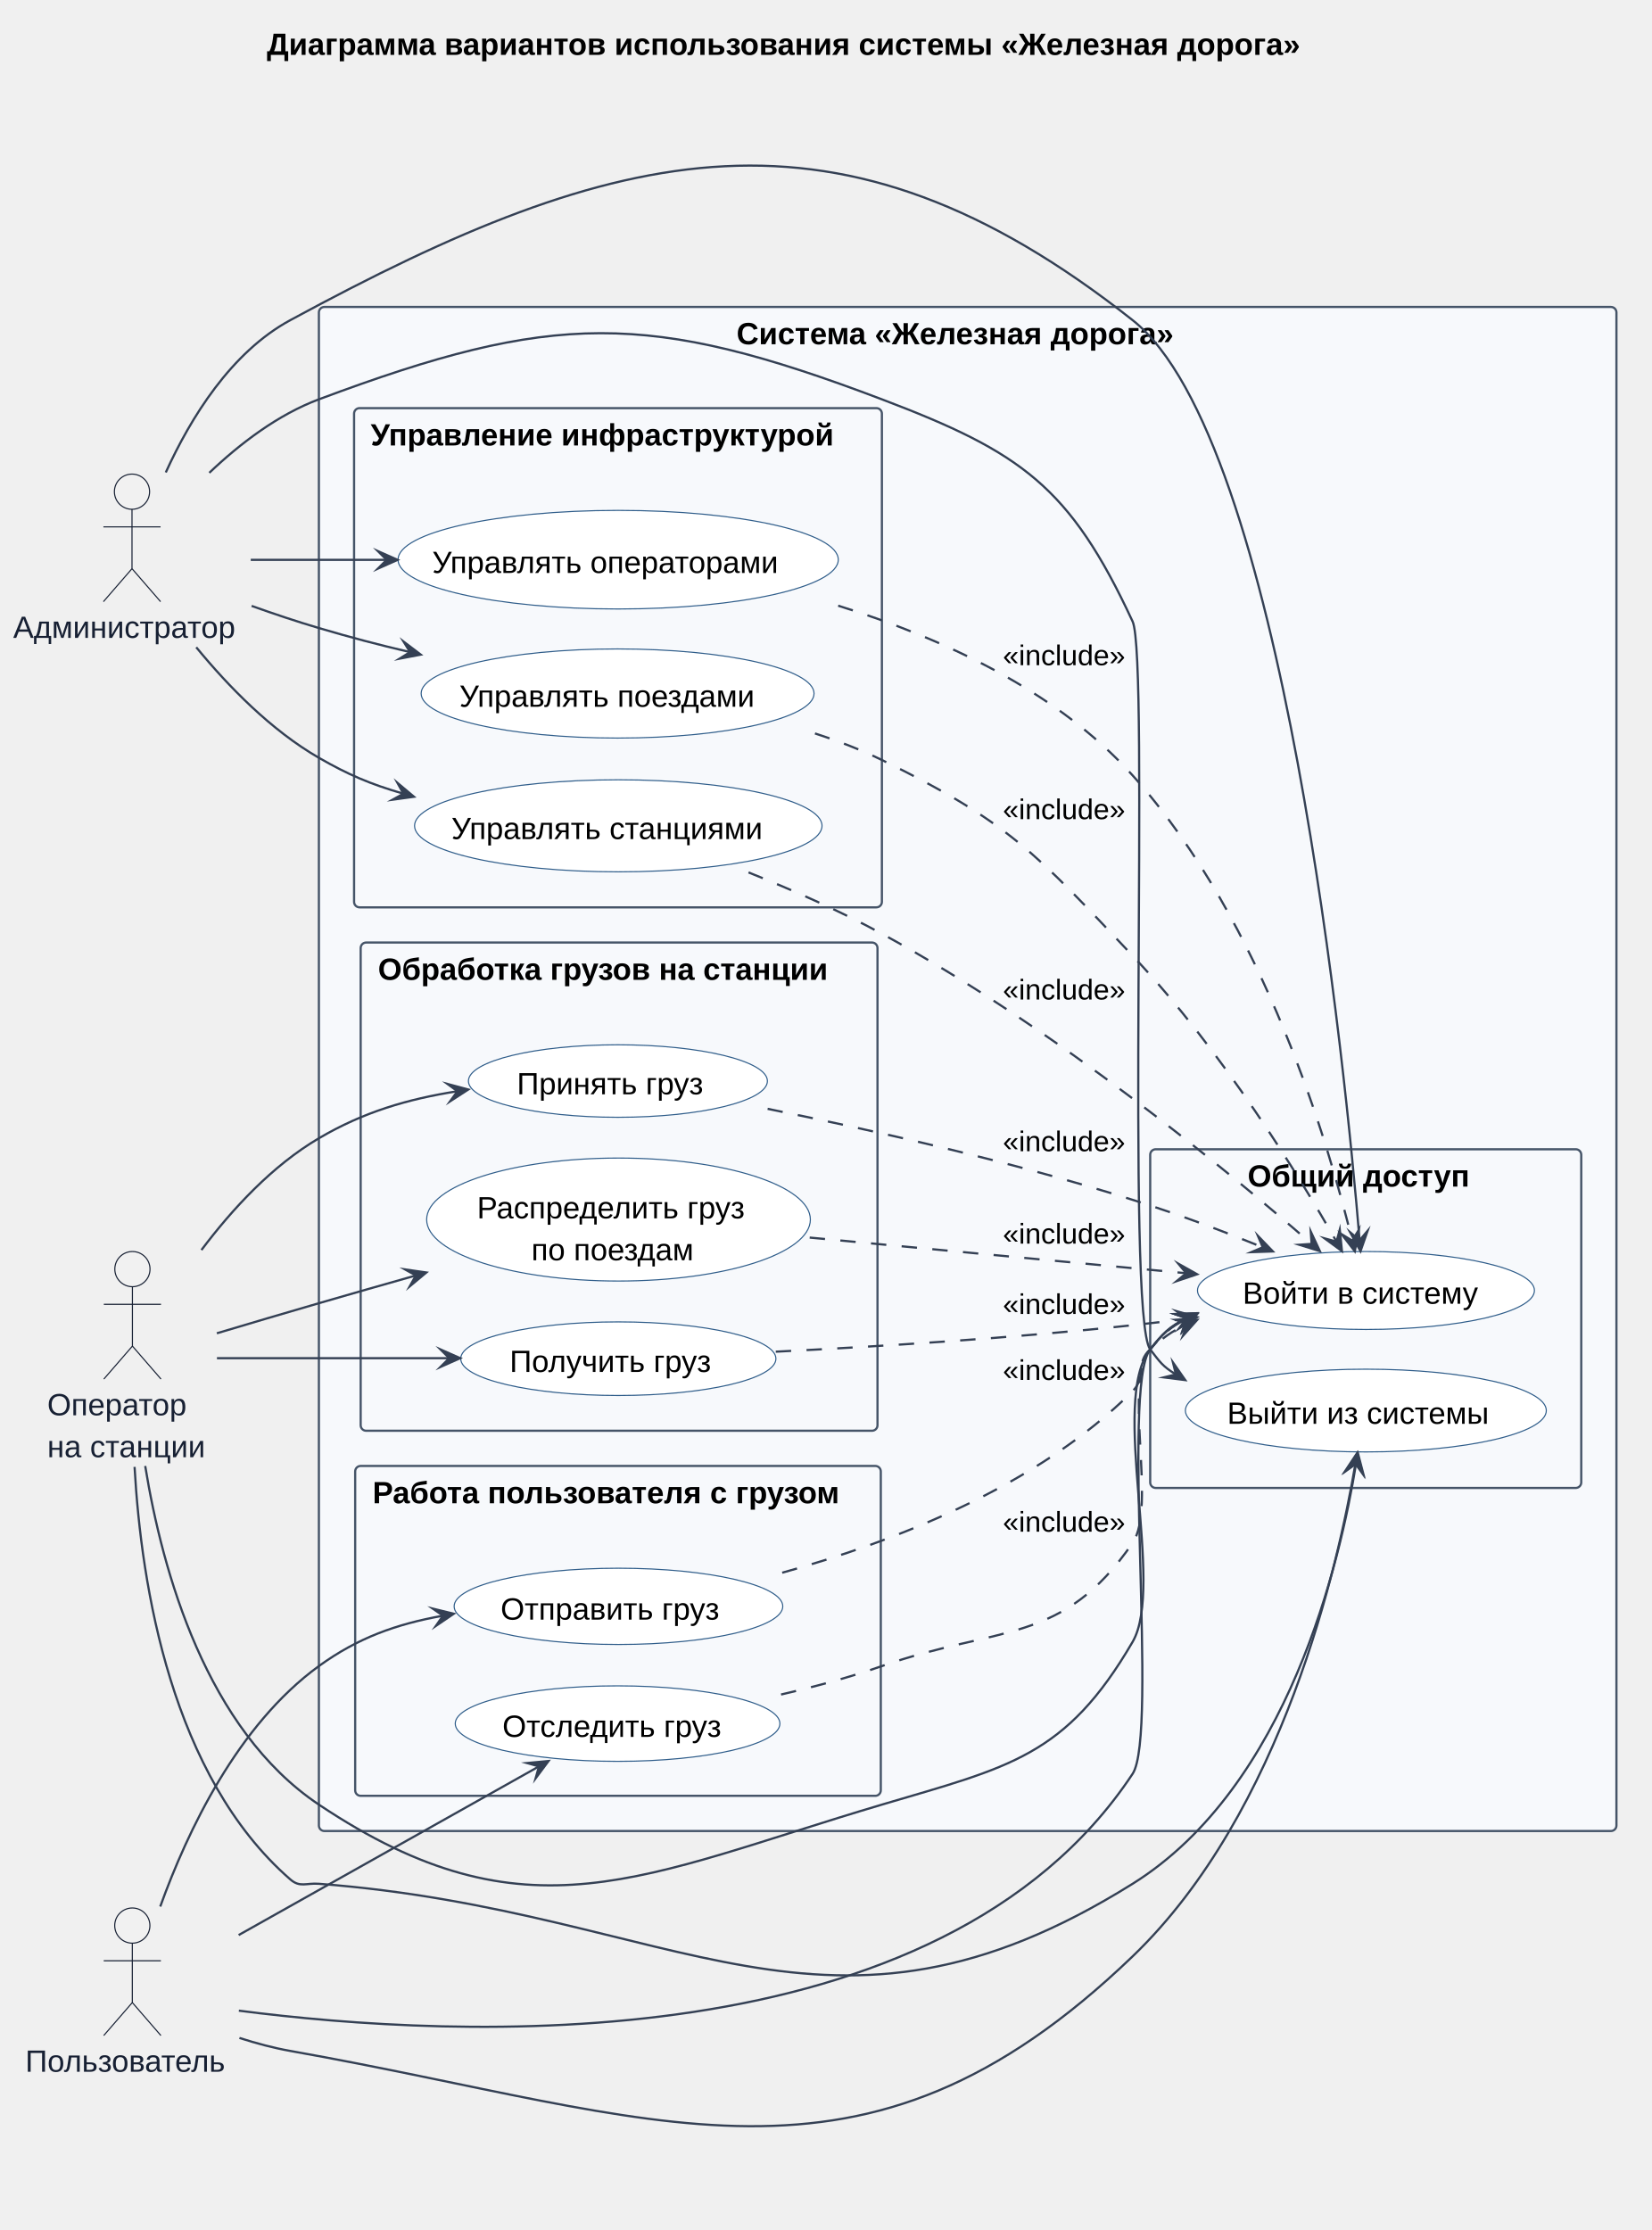
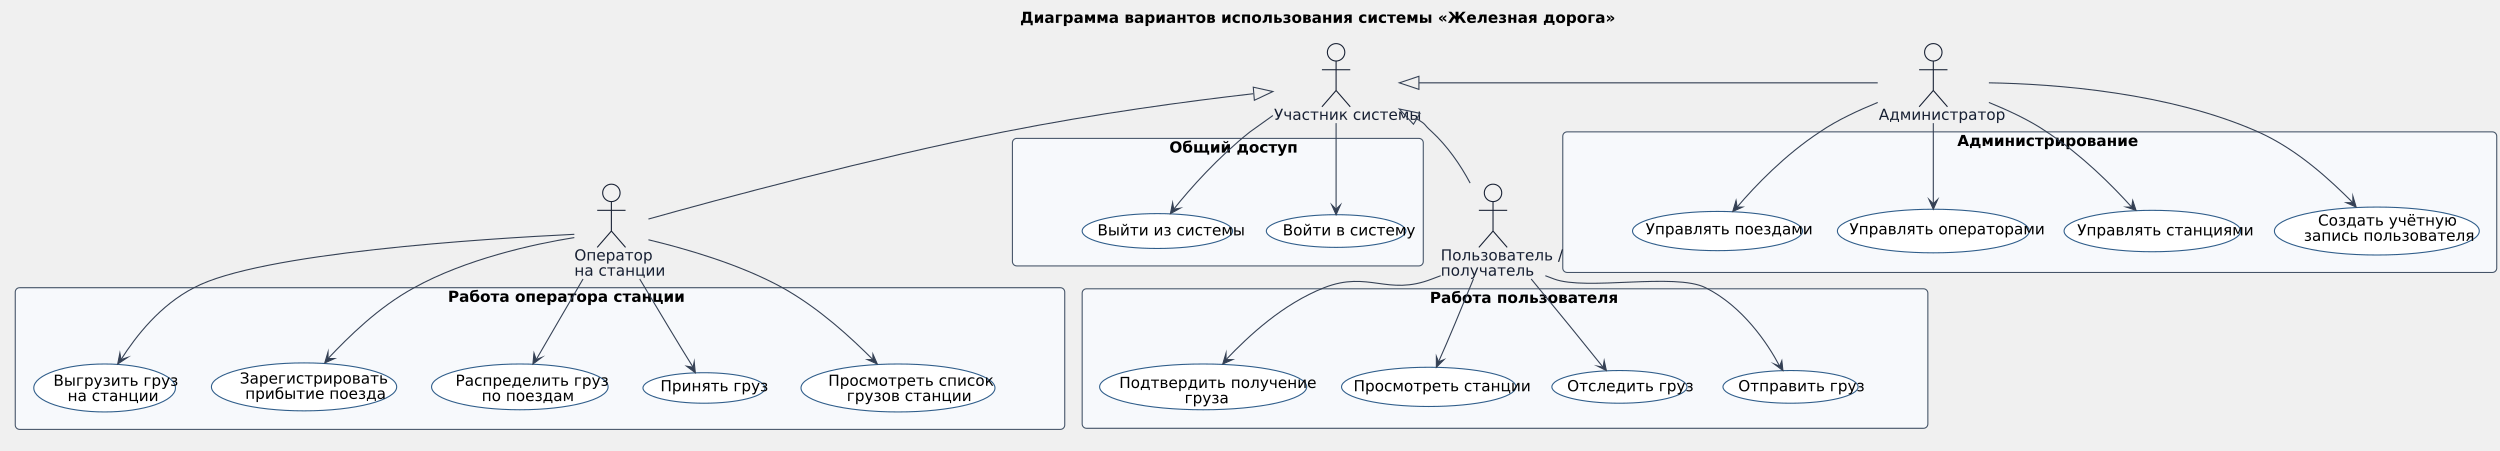
- <svg xmlns="http://www.w3.org/2000/svg" version="1.1" data-diagram-type="DESCRIPTION" style="width:751px;height:1014px;background:#FFFFFF;" width="751px" height="1014px" viewBox="0 0 751 1014" zoomAndPan="magnify" preserveAspectRatio="none" contentStyleType="text/css">
+ <svg xmlns="http://www.w3.org/2000/svg" version="1.1" style="width:2294px;height:413px;background:#FFFFFF;" width="2294px" height="413px" viewBox="0 0 2294 413" zoomAndPan="magnify" preserveAspectRatio="none" contentStyleType="text/css">
  <defs />
  <g font-family="sans-serif" lengthAdjust="spacing">
-     <g class="title" data-source-line="1">
-       <text x="121.324" y="24.966" fill="#000" font-size="14" textLength="501.352" font-weight="700" font-family="Arial">Диаграмма вариантов использования системы «Железная дорога»</text>
+     <g class="title" data-source-line="2">
+       <text x="936" y="21" fill="#000" font-size="14" textLength="420" font-weight="700" font-family="DejaVu Sans">Диаграмма вариантов использования системы «Железная дорога»</text>
    </g>
-     <g class="cluster" data-qualified-name="system" id="ent0004" data-source-line="23">
-       <rect x="145" y="139.577" width="590" height="693" fill="#F7F9FC" style="stroke:#455468;stroke-width:1;" rx="2.5" ry="2.5" />
-       <text x="334.902" y="156.543" fill="#000" font-size="14" textLength="210.195" font-weight="700" font-family="Arial">Система «Железная дорога»</text>
+     <g class="cluster" data-qualified-name="common" id="ent0005" data-source-line="23">
+       <rect x="929" y="127" width="377" height="117" fill="#F7F9FC" style="stroke:#455468;stroke-width:1;" rx="4" ry="4" />
+       <text x="1073" y="140" fill="#000" font-size="14" textLength="90" font-weight="700" font-family="DejaVu Sans">Общий доступ</text>
+       <text x="1118" y="154" fill="#000" font-size="14" font-weight="700" font-family="DejaVu Sans"> </text>
+       <text x="1118" y="168" fill="#000" font-size="14" font-weight="700" font-family="DejaVu Sans"> </text>
    </g>
-     <g class="cluster" data-qualified-name="system...... ......" id="ent0005" data-source-line="24">
-       <rect x="523" y="522.577" width="196" height="154" fill="#F7F9FC" style="stroke:#455468;stroke-width:1;" rx="2.5" ry="2.5" />
-       <text x="567.282" y="539.543" fill="#000" font-size="14" textLength="107.436" font-weight="700" font-family="Arial">Общий доступ</text>
+     <g class="cluster" data-qualified-name="adminScope" id="ent0008" data-source-line="28">
+       <rect x="1434" y="121" width="857" height="129" fill="#F7F9FC" style="stroke:#455468;stroke-width:1;" rx="4" ry="4" />
+       <text x="1796" y="134" fill="#000" font-size="14" textLength="133" font-weight="700" font-family="DejaVu Sans">Администрирование</text>
+       <text x="1863" y="148" fill="#000" font-size="14" font-weight="700" font-family="DejaVu Sans"> </text>
+       <text x="1863" y="162" fill="#000" font-size="14" font-weight="700" font-family="DejaVu Sans"> </text>
    </g>
-     <g class="cluster" data-qualified-name="system........... ..............." id="ent0008" data-source-line="29">
-       <rect x="161" y="185.577" width="240" height="227" fill="#F7F9FC" style="stroke:#455468;stroke-width:1;" rx="2.5" ry="2.5" />
-       <text x="168.545" y="202.543" fill="#000" font-size="14" textLength="224.909" font-weight="700" font-family="Arial">Управление инфраструктурой</text>
+     <g class="cluster" data-qualified-name="operatorScope" id="ent0013" data-source-line="35">
+       <rect x="14" y="264" width="963" height="130" fill="#F7F9FC" style="stroke:#455468;stroke-width:1;" rx="4" ry="4" />
+       <text x="411" y="277" fill="#000" font-size="14" textLength="168" font-weight="700" font-family="DejaVu Sans">Работа оператора станции</text>
+       <text x="496" y="291" fill="#000" font-size="14" font-weight="700" font-family="DejaVu Sans"> </text>
+       <text x="496" y="305" fill="#000" font-size="14" font-weight="700" font-family="DejaVu Sans"> </text>
    </g>
-     <g class="cluster" data-qualified-name="system.......... ...... .. ......." id="ent0012" data-source-line="35">
-       <rect x="164" y="428.577" width="235" height="222" fill="#F7F9FC" style="stroke:#455468;stroke-width:1;" rx="2.5" ry="2.5" />
-       <text x="171.866" y="445.543" fill="#000" font-size="14" textLength="219.267" font-weight="700" font-family="Arial">Обработка грузов на станции</text>
+     <g class="cluster" data-qualified-name="userScope" id="ent0019" data-source-line="43">
+       <rect x="993" y="265" width="776" height="128" fill="#F7F9FC" style="stroke:#455468;stroke-width:1;" rx="4" ry="4" />
+       <text x="1312" y="278" fill="#000" font-size="14" textLength="137" font-weight="700" font-family="DejaVu Sans">Работа пользователя</text>
+       <text x="1381" y="292" fill="#000" font-size="14" font-weight="700" font-family="DejaVu Sans"> </text>
+       <text x="1381" y="306" fill="#000" font-size="14" font-weight="700" font-family="DejaVu Sans"> </text>
    </g>
-     <g class="cluster" data-qualified-name="system....... ............ . ......" id="ent0016" data-source-line="41">
-       <rect x="161.5" y="666.577" width="239" height="150" fill="#F7F9FC" style="stroke:#455468;stroke-width:1;" rx="2.5" ry="2.5" />
-       <text x="169.413" y="683.543" fill="#000" font-size="14" textLength="223.173" font-weight="700" font-family="Arial">Работа пользователя с грузом</text>
+     <g class="entity" data-qualified-name="systemActor" id="ent0001" data-source-line="18">
+       <ellipse cx="1226" cy="48" rx="8" ry="8" fill="#F1F1F1" style="stroke:#172033;stroke-width:1;" />
+       <path d="M1226,56 L1226,83 M1213,64 L1239,64 M1226,83 L1213,98 M1226,83 L1239,98" style="stroke:#172033;stroke-width:1;" fill="none" />
+       <text x="1169" y="110" fill="#172033" font-size="14" textLength="115" font-family="DejaVu Sans">Участник системы</text>
    </g>
-     <g class="entity" data-qualified-name="admin" id="ent0001" data-source-line="19">
-       <ellipse cx="60.019" cy="223.577" rx="8" ry="8" fill="#F1F1F1" style="stroke:#172033;stroke-width:0.5;" />
-       <path d="M60.019,231.577 L60.019,258.577 M47.019,239.577 L73.019,239.577 M60.019,258.577 L47.019,273.577 M60.019,258.577 L73.019,273.577" style="stroke:#172033;stroke-width:0.5;" fill="none" />
-       <text x="6" y="290.043" fill="#172033" font-size="14" textLength="108.038" font-family="Arial">Администратор</text>
+     <g class="entity" data-qualified-name="admin" id="ent0002" data-source-line="19">
+       <ellipse cx="1774" cy="48" rx="8" ry="8" fill="#F1F1F1" style="stroke:#172033;stroke-width:1;" />
+       <path d="M1774,56 L1774,83 M1761,64 L1787,64 M1774,83 L1761,98 M1774,83 L1787,98" style="stroke:#172033;stroke-width:1;" fill="none" />
+       <text x="1724" y="110" fill="#172033" font-size="14" textLength="101" font-family="DejaVu Sans">Администратор</text>
    </g>
-     <g class="entity" data-qualified-name="operator" id="ent0002" data-source-line="20">
-       <ellipse cx="60.21" cy="577.077" rx="8" ry="8" fill="#F1F1F1" style="stroke:#172033;stroke-width:0.5;" />
-       <path d="M60.21,585.077 L60.21,612.077 M47.21,593.077 L73.21,593.077 M60.21,612.077 L47.21,627.077 M60.21,612.077 L73.21,627.077" style="stroke:#172033;stroke-width:0.5;" fill="none" />
-       <text x="21.5" y="643.543" fill="#172033" font-size="14" textLength="67.774" font-family="Arial">Оператор</text>
-       <text x="21.5" y="662.611" fill="#172033" font-size="14" textLength="77.42" font-family="Arial">на станции</text>
+     <g class="entity" data-qualified-name="operator" id="ent0003" data-source-line="20">
+       <ellipse cx="561" cy="177" rx="8" ry="8" fill="#F1F1F1" style="stroke:#172033;stroke-width:1;" />
+       <path d="M561,185 L561,212 M548,193 L574,193 M561,212 L548,227 M561,212 L574,227" style="stroke:#172033;stroke-width:1;" fill="none" />
+       <text x="527" y="239" fill="#172033" font-size="14" textLength="64" font-family="DejaVu Sans">Оператор</text>
+       <text x="527" y="253" fill="#172033" font-size="14" textLength="68" font-family="DejaVu Sans">на станции</text>
    </g>
-     <g class="entity" data-qualified-name="user" id="ent0003" data-source-line="21">
-       <ellipse cx="60.164" cy="875.577" rx="8" ry="8" fill="#F1F1F1" style="stroke:#172033;stroke-width:0.5;" />
-       <path d="M60.164,883.577 L60.164,910.577 M47.164,891.577 L73.164,891.577 M60.164,910.577 L47.164,925.577 M60.164,910.577 L73.164,925.577" style="stroke:#172033;stroke-width:0.5;" fill="none" />
-       <text x="11.5" y="942.043" fill="#172033" font-size="14" textLength="97.328" font-family="Arial">Пользователь</text>
+     <g class="entity" data-qualified-name="user" id="ent0004" data-source-line="21">
+       <ellipse cx="1370" cy="177" rx="8" ry="8" fill="#F1F1F1" style="stroke:#172033;stroke-width:1;" />
+       <path d="M1370,185 L1370,212 M1357,193 L1383,193 M1370,212 L1357,227 M1370,212 L1383,227" style="stroke:#172033;stroke-width:1;" fill="none" />
+       <text x="1322" y="239" fill="#172033" font-size="14" textLength="96" font-family="DejaVu Sans">Пользователь /</text>
+       <text x="1322" y="253" fill="#172033" font-size="14" textLength="75" font-family="DejaVu Sans">получатель</text>
    </g>
-     <g class="entity" data-qualified-name="system...... .......login" id="ent0006" data-source-line="25">
-       <ellipse cx="621.106" cy="586.798" rx="76.606" ry="17.721" fill="#FFF" style="stroke:#2F5D8A;stroke-width:0.5;" />
-       <text x="565.022" y="592.832" fill="#000" font-size="14" textLength="112.168" font-family="Arial">Войти в систему</text>
+     <g class="entity" data-qualified-name="common.login" id="ent0006" data-source-line="24">
+       <ellipse cx="1226" cy="212" rx="64" ry="15" fill="#FFF" style="stroke:#2F5D8A;stroke-width:1;" />
+       <text x="1177" y="216" fill="#000" font-size="14" textLength="99" font-family="DejaVu Sans">Войти в систему</text>
    </g>
-     <g class="entity" data-qualified-name="system...... .......logout" id="ent0007" data-source-line="26">
-       <ellipse cx="621.058" cy="641.388" rx="82.058" ry="18.812" fill="#FFF" style="stroke:#2F5D8A;stroke-width:0.5;" />
-       <text x="557.988" y="647.422" fill="#000" font-size="14" textLength="126.139" font-family="Arial">Выйти из системы</text>
+     <g class="entity" data-qualified-name="common.logout" id="ent0007" data-source-line="25">
+       <ellipse cx="1062" cy="212" rx="69" ry="16" fill="#FFF" style="stroke:#2F5D8A;stroke-width:1;" />
+       <text x="1007" y="216" fill="#000" font-size="14" textLength="111" font-family="DejaVu Sans">Выйти из системы</text>
    </g>
-     <g class="entity" data-qualified-name="system........... ................stations" id="ent0009" data-source-line="30">
-       <ellipse cx="281.135" cy="375.504" rx="92.635" ry="20.927" fill="#FFF" style="stroke:#2F5D8A;stroke-width:0.5;" />
-       <text x="205.227" y="381.538" fill="#000" font-size="14" textLength="151.815" font-family="Arial">Управлять станциями</text>
+     <g class="entity" data-qualified-name="adminScope.createUser" id="ent0009" data-source-line="29">
+       <ellipse cx="2181" cy="212" rx="94" ry="22" fill="#FFF" style="stroke:#2F5D8A;stroke-width:1;" />
+       <text x="2127" y="207" fill="#000" font-size="14" textLength="108" font-family="DejaVu Sans">Создать учётную</text>
+       <text x="2114" y="221" fill="#000" font-size="14" textLength="134" font-family="DejaVu Sans">запись пользователя</text>
    </g>
-     <g class="entity" data-qualified-name="system........... ................operators" id="ent0010" data-source-line="31">
-       <ellipse cx="281.083" cy="254.493" rx="100.083" ry="22.417" fill="#FFF" style="stroke:#2F5D8A;stroke-width:0.5;" />
-       <text x="196.509" y="260.527" fill="#000" font-size="14" textLength="169.147" font-family="Arial">Управлять операторами</text>
+     <g class="entity" data-qualified-name="adminScope.stations" id="ent0010" data-source-line="30">
+       <ellipse cx="1975" cy="212" rx="81" ry="19" fill="#FFF" style="stroke:#2F5D8A;stroke-width:1;" />
+       <text x="1906" y="216" fill="#000" font-size="14" textLength="139" font-family="DejaVu Sans">Управлять станциями</text>
    </g>
-     <g class="entity" data-qualified-name="system........... ................trains" id="ent0011" data-source-line="32">
-       <ellipse cx="280.823" cy="315.341" rx="89.323" ry="20.265" fill="#FFF" style="stroke:#2F5D8A;stroke-width:0.5;" />
-       <text x="208.856" y="321.375" fill="#000" font-size="14" textLength="143.933" font-family="Arial">Управлять поездами</text>
+     <g class="entity" data-qualified-name="adminScope.operators" id="ent0011" data-source-line="31">
+       <ellipse cx="1774" cy="212" rx="88" ry="20" fill="#FFF" style="stroke:#2F5D8A;stroke-width:1;" />
+       <text x="1697" y="215" fill="#000" font-size="14" textLength="155" font-family="DejaVu Sans">Управлять операторами</text>
    </g>
-     <g class="entity" data-qualified-name="system.......... ...... .. ........receive" id="ent0013" data-source-line="36">
-       <ellipse cx="280.97" cy="491.56" rx="67.97" ry="16.483" fill="#FFF" style="stroke:#2F5D8A;stroke-width:0.5;" />
-       <text x="235.029" y="497.594" fill="#000" font-size="14" textLength="91.882" font-family="Arial">Принять груз</text>
+     <g class="entity" data-qualified-name="adminScope.trains" id="ent0012" data-source-line="32">
+       <ellipse cx="1576" cy="212" rx="78" ry="18" fill="#FFF" style="stroke:#2F5D8A;stroke-width:1;" />
+       <text x="1510" y="215" fill="#000" font-size="14" textLength="132" font-family="DejaVu Sans">Управлять поездами</text>
    </g>
-     <g class="entity" data-qualified-name="system.......... ...... .. ........distribute" id="ent0014" data-source-line="37">
-       <ellipse cx="281.239" cy="554.538" rx="87.239" ry="27.961" fill="#FFF" style="stroke:#2F5D8A;stroke-width:0.5;" />
-       <text x="216.888" y="553.998" fill="#000" font-size="14" textLength="128.701" font-family="Arial">Распределить груз</text>
-       <text x="241.619" y="573.066" fill="#000" font-size="14" textLength="79.24" font-family="Arial">по поездам</text>
+     <g class="entity" data-qualified-name="operatorScope.listCargo" id="ent0014" data-source-line="36">
+       <ellipse cx="824" cy="356" rx="89" ry="22" fill="#FFF" style="stroke:#2F5D8A;stroke-width:1;" />
+       <text x="760" y="354" fill="#000" font-size="14" textLength="129" font-family="DejaVu Sans">Просмотреть список</text>
+       <text x="777" y="368" fill="#000" font-size="14" textLength="94" font-family="DejaVu Sans">грузов станции</text>
    </g>
-     <g class="entity" data-qualified-name="system.......... ...... .. ........pickup" id="ent0015" data-source-line="38">
-       <ellipse cx="281.154" cy="617.808" rx="71.654" ry="16.731" fill="#FFF" style="stroke:#2F5D8A;stroke-width:0.5;" />
-       <text x="231.748" y="623.842" fill="#000" font-size="14" textLength="98.812" font-family="Arial">Получить груз</text>
+     <g class="entity" data-qualified-name="operatorScope.receive" id="ent0015" data-source-line="37">
+       <ellipse cx="646" cy="356" rx="56" ry="14" fill="#FFF" style="stroke:#2F5D8A;stroke-width:1;" />
+       <text x="606" y="359" fill="#000" font-size="14" textLength="81" font-family="DejaVu Sans">Принять груз</text>
    </g>
-     <g class="entity" data-qualified-name="system....... ............ . .......send" id="ent0017" data-source-line="42">
-       <ellipse cx="281.215" cy="730.42" rx="74.715" ry="17.343" fill="#FFF" style="stroke:#2F5D8A;stroke-width:0.5;" />
-       <text x="227.637" y="736.454" fill="#000" font-size="14" textLength="107.156" font-family="Arial">Отправить груз</text>
+     <g class="entity" data-qualified-name="operatorScope.distribute" id="ent0016" data-source-line="38">
+       <ellipse cx="477" cy="355" rx="81" ry="21" fill="#FFF" style="stroke:#2F5D8A;stroke-width:1;" />
+       <text x="418" y="354" fill="#000" font-size="14" textLength="119" font-family="DejaVu Sans">Распределить груз</text>
+       <text x="442" y="368" fill="#000" font-size="14" textLength="71" font-family="DejaVu Sans">по поездам</text>
    </g>
-     <g class="entity" data-qualified-name="system....... ............ . .......track" id="ent0018" data-source-line="43">
-       <ellipse cx="280.814" cy="783.74" rx="73.814" ry="17.163" fill="#FFF" style="stroke:#2F5D8A;stroke-width:0.5;" />
-       <text x="228.448" y="789.774" fill="#000" font-size="14" textLength="104.734" font-family="Arial">Отследить груз</text>
+     <g class="entity" data-qualified-name="operatorScope.arrival" id="ent0017" data-source-line="39">
+       <ellipse cx="279" cy="355" rx="85" ry="22" fill="#FFF" style="stroke:#2F5D8A;stroke-width:1;" />
+       <text x="220" y="352" fill="#000" font-size="14" textLength="118" font-family="DejaVu Sans">Зарегистрировать</text>
+       <text x="225" y="366" fill="#000" font-size="14" textLength="109" font-family="DejaVu Sans">прибытие поезда</text>
    </g>
-     <g class="link" data-entity-1="ent0001" data-entity-2="ent0006" id="lnk19" data-link-type="dependency">
-       <polygon points="618.627,568.941,621.868,559.64,618.213,563.958,613.896,560.303,618.627,568.941" fill="#344054" style="stroke:#344054;stroke-width:1;stroke-linejoin:miter;stroke-miterlimit:10;" />
-       <path d="M75.377,214.828 C86.647,190.062 104.998,160.214 132,145.577 C281.65,64.457 381.421,40.068 515,145.577 C583.786,199.908 611.95,488.59 618.213,563.958" style="stroke:#344054;stroke-width:1;" fill="none" />
+     <g class="entity" data-qualified-name="operatorScope.unload" id="ent0018" data-source-line="40">
+       <ellipse cx="96" cy="356" rx="65" ry="22" fill="#FFF" style="stroke:#2F5D8A;stroke-width:1;" />
+       <text x="49" y="354" fill="#000" font-size="14" textLength="93" font-family="DejaVu Sans">Выгрузить груз</text>
+       <text x="62" y="368" fill="#000" font-size="14" textLength="68" font-family="DejaVu Sans">на станции</text>
    </g>
-     <g class="link" data-entity-1="ent0001" data-entity-2="ent0007" id="lnk20" data-link-type="dependency">
-       <polygon points="538.954,627.543,533.327,619.46,534.677,624.953,529.184,626.304,538.954,627.543" fill="#344054" style="stroke:#344054;stroke-width:1;stroke-linejoin:miter;stroke-miterlimit:10;" />
-       <path d="M95.173,214.986 C109.121,201.723 126.359,188.545 145,181.577 C251.575,141.738 294.616,141.229 401,181.577 C464.292,205.581 486.476,221.189 515,282.577 C522.751,299.258 511.766,599.011 523,613.577 C527.389,619.267 528.583,621.264 534.677,624.953" style="stroke:#344054;stroke-width:1;" fill="none" />
+     <g class="entity" data-qualified-name="userScope.send" id="ent0020" data-source-line="44">
+       <ellipse cx="1643" cy="355" rx="62" ry="15" fill="#FFF" style="stroke:#2F5D8A;stroke-width:1;" />
+       <text x="1595" y="359" fill="#000" font-size="14" textLength="96" font-family="DejaVu Sans">Отправить груз</text>
    </g>
-     <g class="link" data-entity-1="ent0001" data-entity-2="ent0009" id="lnk21" data-link-type="dependency">
-       <polygon points="188.241,362.286,180.701,355.949,183.436,360.901,178.485,363.636,188.241,362.286" fill="#344054" style="stroke:#344054;stroke-width:1;stroke-linejoin:miter;stroke-miterlimit:10;" />
-       <path d="M89.238,294.32 C103.926,312.219 123.334,332.091 145,344.577 C158.23,352.201 168.399,356.565 183.436,360.901" style="stroke:#344054;stroke-width:1;" fill="none" />
+     <g class="entity" data-qualified-name="userScope.track" id="ent0021" data-source-line="45">
+       <ellipse cx="1486" cy="355" rx="62" ry="15" fill="#FFF" style="stroke:#2F5D8A;stroke-width:1;" />
+       <text x="1438" y="359" fill="#000" font-size="14" textLength="96" font-family="DejaVu Sans">Отследить груз</text>
    </g>
-     <g class="link" data-entity-1="ent0001" data-entity-2="ent0010" id="lnk22" data-link-type="dependency">
-       <polygon points="180.797,254.577,171.797,250.577,175.797,254.577,171.797,258.577,180.797,254.577" fill="#344054" style="stroke:#344054;stroke-width:1;stroke-linejoin:miter;stroke-miterlimit:10;" />
-       <path d="M114.014,254.577 C134.141,254.577 152.776,254.577 175.797,254.577" style="stroke:#344054;stroke-width:1;" fill="none" />
+     <g class="entity" data-qualified-name="userScope.listStations" id="ent0022" data-source-line="46">
+       <ellipse cx="1311" cy="355" rx="80" ry="18" fill="#FFF" style="stroke:#2F5D8A;stroke-width:1;" />
+       <text x="1242" y="359" fill="#000" font-size="14" textLength="138" font-family="DejaVu Sans">Просмотреть станции</text>
    </g>
-     <g class="link" data-entity-1="ent0001" data-entity-2="ent0011" id="lnk23" data-link-type="dependency">
-       <polygon points="191.331,297.667,183.484,291.716,186.463,296.524,181.655,299.504,191.331,297.667" fill="#344054" style="stroke:#344054;stroke-width:1;stroke-linejoin:miter;stroke-miterlimit:10;" />
-       <path d="M114.412,275.512 C124.493,279.113 135.008,282.638 145,285.577 C159.856,289.947 170.929,292.877 186.463,296.524" style="stroke:#344054;stroke-width:1;" fill="none" />
+     <g class="entity" data-qualified-name="userScope.pickup" id="ent0023" data-source-line="47">
+       <ellipse cx="1104" cy="355" rx="95" ry="21" fill="#FFF" style="stroke:#2F5D8A;stroke-width:1;" />
+       <text x="1027" y="356" fill="#000" font-size="14" textLength="154" font-family="DejaVu Sans">Подтвердить получение</text>
+       <text x="1087" y="370" fill="#000" font-size="14" textLength="34" font-family="DejaVu Sans">груза</text>
    </g>
-     <g class="link" data-entity-1="ent0002" data-entity-2="ent0006" id="lnk24" data-link-type="dependency">
-       <polygon points="544.265,597.219,534.422,597.567,539.771,599.41,537.928,604.758,544.265,597.219" fill="#344054" style="stroke:#344054;stroke-width:1;stroke-linejoin:miter;stroke-miterlimit:10;" />
-       <path d="M66.026,666.596 C73.886,714.958 93.948,786.452 145,820.577 C239.591,883.805 291.904,852.881 401,820.577 C458.919,803.427 484.591,798.769 515,746.577 C529.906,720.994 504.389,636.606 523,613.577 C528.714,606.507 531.614,603.386 539.771,599.41" style="stroke:#344054;stroke-width:1;" fill="none" />
+     <g class="link" data-entity-1="ent0001" data-entity-2="ent0002" id="lnk25" data-link-type="extension">
+       <polygon points="1284,76,1302,82,1302,70,1284,76" fill="none" style="stroke:#344054;stroke-width:1;stroke-linejoin:miter;stroke-miterlimit:10;" />
+       <path d="M1302,76 C1448,76 1577,76 1723,76" style="stroke:#344054;stroke-width:1;" fill="none" />
    </g>
-     <g class="link" data-entity-1="ent0002" data-entity-2="ent0007" id="lnk25" data-link-type="dependency">
-       <polygon points="617.403,660.632,612.012,668.875,616.601,665.568,619.909,670.157,617.403,660.632" fill="#344054" style="stroke:#344054;stroke-width:1;stroke-linejoin:miter;stroke-miterlimit:10;" />
-       <path d="M61.186,667.009 C64.247,721.495 78.055,807.626 132,854.577 C136.41,858.415 139.171,856.131 145,856.577 C308.966,869.116 375.521,943.683 515,856.577 C585.996,812.239 609.479,709.433 616.601,665.568" style="stroke:#344054;stroke-width:1;" fill="none" />
+     <g class="link" data-entity-1="ent0001" data-entity-2="ent0003" id="lnk27" data-link-type="extension">
+       <polygon points="1168,84,1150,80,1151,92,1168,84" fill="none" style="stroke:#344054;stroke-width:1;stroke-linejoin:miter;stroke-miterlimit:10;" />
+       <path d="M1150,86 C1089,93 1007,104 921,121 C800,145 659,183 595,201" style="stroke:#344054;stroke-width:1;" fill="none" />
    </g>
-     <g class="link" data-entity-1="ent0002" data-entity-2="ent0013" id="lnk26" data-link-type="dependency">
-       <polygon points="212.941,495.413,203.428,492.865,208.002,496.193,204.675,500.768,212.941,495.413" fill="#344054" style="stroke:#344054;stroke-width:1;stroke-linejoin:miter;stroke-miterlimit:10;" />
-       <path d="M91.594,568.391 C105.638,549.717 123.887,529.981 145,517.577 C165.373,505.607 185.24,499.786 208.002,496.193" style="stroke:#344054;stroke-width:1;" fill="none" />
+     <g class="link" data-entity-1="ent0001" data-entity-2="ent0004" id="lnk29" data-link-type="extension">
+       <polygon points="1284,100,1297,114,1303,104,1284,100" fill="none" style="stroke:#344054;stroke-width:1;stroke-linejoin:miter;stroke-miterlimit:10;" />
+       <path d="M1300,109 C1310,115 1305,113 1314,121 C1328,134 1340,151 1349,168" style="stroke:#344054;stroke-width:1;" fill="none" />
    </g>
-     <g class="link" data-entity-1="ent0002" data-entity-2="ent0014" id="lnk27" data-link-type="dependency">
-       <polygon points="193.885,578.61,184.136,577.209,189.074,579.97,186.313,584.907,193.885,578.61" fill="#344054" style="stroke:#344054;stroke-width:1;stroke-linejoin:miter;stroke-miterlimit:10;" />
-       <path d="M98.598,606.257 C113.087,601.929 129.8,596.978 145,592.577 C160.787,588.006 172.823,584.564 189.074,579.97" style="stroke:#344054;stroke-width:1;" fill="none" />
+     <g class="link" data-entity-1="ent0001" data-entity-2="ent0006" id="lnk30" data-link-type="dependency">
+       <polygon points="1226,197,1230,188,1226,192,1222,188,1226,197" fill="#344054" style="stroke:#344054;stroke-width:1;stroke-linejoin:miter;stroke-miterlimit:10;" />
+       <path d="M1226,113 C1226,141 1226,172 1226,192" style="stroke:#344054;stroke-width:1;" fill="none" />
    </g>
-     <g class="link" data-entity-1="ent0002" data-entity-2="ent0015" id="lnk28" data-link-type="dependency">
-       <polygon points="209.266,617.577,200.266,613.577,204.266,617.577,200.266,621.577,209.266,617.577" fill="#344054" style="stroke:#344054;stroke-width:1;stroke-linejoin:miter;stroke-miterlimit:10;" />
-       <path d="M98.647,617.577 C128.977,617.577 167.473,617.577 204.266,617.577" style="stroke:#344054;stroke-width:1;" fill="none" />
+     <g class="link" data-entity-1="ent0001" data-entity-2="ent0007" id="lnk31" data-link-type="dependency">
+       <polygon points="1074,196,1083,191,1077,192,1076,186,1074,196" fill="#344054" style="stroke:#344054;stroke-width:1;stroke-linejoin:miter;stroke-miterlimit:10;" />
+       <path d="M1168,106 C1161,111 1154,116 1147,121 C1118,144 1092,173 1077,192" style="stroke:#344054;stroke-width:1;" fill="none" />
    </g>
-     <g class="link" data-entity-1="ent0003" data-entity-2="ent0006" id="lnk29" data-link-type="dependency">
-       <polygon points="544.139,597.118,534.297,597.492,539.65,599.321,537.821,604.674,544.139,597.118" fill="#344054" style="stroke:#344054;stroke-width:1;stroke-linejoin:miter;stroke-miterlimit:10;" />
-       <path d="M108.611,914.262 C206.248,926.929 427.324,938.972 515,806.577 C526.85,788.682 509.666,630.395 523,613.577 C528.647,606.454 531.514,603.314 539.65,599.321" style="stroke:#344054;stroke-width:1;" fill="none" />
+     <g class="link" data-entity-1="ent0002" data-entity-2="ent0009" id="lnk32" data-link-type="dependency">
+       <polygon points="2162,190,2159,180,2159,186,2153,186,2162,190" fill="#344054" style="stroke:#344054;stroke-width:1;stroke-linejoin:miter;stroke-miterlimit:10;" />
+       <path d="M1825,76 C1886,77 1991,85 2072,121 C2108,137 2138,165 2159,186" style="stroke:#344054;stroke-width:1;" fill="none" />
    </g>
-     <g class="link" data-entity-1="ent0003" data-entity-2="ent0007" id="lnk30" data-link-type="dependency">
-       <polygon points="617.162,660.608,611.707,668.809,616.322,665.537,619.594,670.152,617.162,660.608" fill="#344054" style="stroke:#344054;stroke-width:1;stroke-linejoin:miter;stroke-miterlimit:10;" />
-       <path d="M108.877,926.668 C116.492,929.114 124.374,931.224 132,932.577 C300.66,962.487 391.492,1008.263 515,889.577 C583.437,823.812 608.521,711.333 616.322,665.537" style="stroke:#344054;stroke-width:1;" fill="none" />
+     <g class="link" data-entity-1="ent0002" data-entity-2="ent0010" id="lnk33" data-link-type="dependency">
+       <polygon points="1960,193,1957,184,1956,190,1951,190,1960,193" fill="#344054" style="stroke:#344054;stroke-width:1;stroke-linejoin:miter;stroke-miterlimit:10;" />
+       <path d="M1825,94 C1842,101 1862,110 1878,121 C1910,142 1938,170 1956,190" style="stroke:#344054;stroke-width:1;" fill="none" />
    </g>
-     <g class="link" data-entity-1="ent0003" data-entity-2="ent0017" id="lnk31" data-link-type="dependency">
-       <polygon points="206.342,733.791,196.776,731.446,201.421,734.675,198.191,739.32,206.342,733.791" fill="#344054" style="stroke:#344054;stroke-width:1;stroke-linejoin:miter;stroke-miterlimit:10;" />
-       <path d="M72.868,866.915 C85.25,832.576 108.099,784.337 145,757.577 C162.705,744.738 180.079,738.512 201.421,734.675" style="stroke:#344054;stroke-width:1;" fill="none" />
+     <g class="link" data-entity-1="ent0002" data-entity-2="ent0011" id="lnk34" data-link-type="dependency">
+       <polygon points="1774,192,1778,183,1774,187,1770,183,1774,192" fill="#344054" style="stroke:#344054;stroke-width:1;stroke-linejoin:miter;stroke-miterlimit:10;" />
+       <path d="M1774,113 C1774,139 1774,166 1774,187" style="stroke:#344054;stroke-width:1;" fill="none" />
    </g>
-     <g class="link" data-entity-1="ent0003" data-entity-2="ent0018" id="lnk32" data-link-type="dependency">
-       <polygon points="249.427,800.748,239.621,801.668,245.067,803.197,243.538,808.643,249.427,800.748" fill="#344054" style="stroke:#344054;stroke-width:1;stroke-linejoin:miter;stroke-miterlimit:10;" />
-       <path d="M108.52,879.888 C151.292,855.865 208.517,823.725 245.067,803.197" style="stroke:#344054;stroke-width:1;" fill="none" />
+     <g class="link" data-entity-1="ent0002" data-entity-2="ent0012" id="lnk35" data-link-type="dependency">
+       <polygon points="1590,194,1599,190,1594,190,1593,184,1590,194" fill="#344054" style="stroke:#344054;stroke-width:1;stroke-linejoin:miter;stroke-miterlimit:10;" />
+       <path d="M1723,94 C1706,101 1686,110 1670,121 C1638,142 1611,170 1594,190" style="stroke:#344054;stroke-width:1;" fill="none" />
    </g>
-     <g class="link" data-entity-1="ent0009" data-entity-2="ent0006" id="lnk33" data-link-type="dependency">
-       <polygon points="600.16,568.898,596.004,559.969,596.391,565.613,590.747,565.999,600.16,568.898" fill="#344054" style="stroke:#344054;stroke-width:1;stroke-linejoin:miter;stroke-miterlimit:10;" />
-       <path d="M340.359,396.695 C360.044,404.577 381.865,414.165 401,424.577 C480.345,467.748 559.431,533.393 596.391,565.613" style="stroke:#344054;stroke-width:1;stroke-dasharray:7,7;" fill="none" />
-       <text x="456" y="454.474" fill="#000" font-size="13" textLength="57.577" font-family="Arial">«include»</text>
+     <g class="link" data-entity-1="ent0003" data-entity-2="ent0014" id="lnk36" data-link-type="dependency">
+       <polygon points="805,334,801,325,801,330,796,330,805,334" fill="#344054" style="stroke:#344054;stroke-width:1;stroke-linejoin:miter;stroke-miterlimit:10;" />
+       <path d="M595,220 C628,228 678,242 718,264 C752,283 781,310 801,330" style="stroke:#344054;stroke-width:1;" fill="none" />
    </g>
-     <g class="link" data-entity-1="ent0010" data-entity-2="ent0006" id="lnk34" data-link-type="dependency">
-       <polygon points="616.043,568.988,617.804,559.297,614.862,564.129,610.03,561.187,616.043,568.988" fill="#344054" style="stroke:#344054;stroke-width:1;stroke-linejoin:miter;stroke-miterlimit:10;" />
-       <path d="M381.119,275.412 C427.576,289.874 480.224,313.766 515,352.577 C575.172,419.73 604.668,522.202 614.862,564.129" style="stroke:#344054;stroke-width:1;stroke-dasharray:7,7;" fill="none" />
-       <text x="456" y="302.474" fill="#000" font-size="13" textLength="57.577" font-family="Arial">«include»</text>
+     <g class="link" data-entity-1="ent0003" data-entity-2="ent0015" id="lnk37" data-link-type="dependency">
+       <polygon points="638,342,637,332,636,337,630,336,638,342" fill="#344054" style="stroke:#344054;stroke-width:1;stroke-linejoin:miter;stroke-miterlimit:10;" />
+       <path d="M587,256 C605,286 624,318 636,337" style="stroke:#344054;stroke-width:1;" fill="none" />
    </g>
-     <g class="link" data-entity-1="ent0011" data-entity-2="ent0006" id="lnk35" data-link-type="dependency">
-       <polygon points="610.197,568.911,609.203,559.112,607.716,564.57,602.258,563.083,610.197,568.911" fill="#344054" style="stroke:#344054;stroke-width:1;stroke-linejoin:miter;stroke-miterlimit:10;" />
-       <path d="M370.565,333.498 C381.059,336.899 391.43,340.896 401,345.577 C458.742,373.82 470.893,387.818 515,434.577 C556.155,478.206 590.73,534.86 607.716,564.57" style="stroke:#344054;stroke-width:1;stroke-dasharray:7,7;" fill="none" />
-       <text x="456" y="372.474" fill="#000" font-size="13" textLength="57.577" font-family="Arial">«include»</text>
+     <g class="link" data-entity-1="ent0003" data-entity-2="ent0016" id="lnk38" data-link-type="dependency">
+       <polygon points="489,334,497,328,492,330,490,324,489,334" fill="#344054" style="stroke:#344054;stroke-width:1;stroke-linejoin:miter;stroke-miterlimit:10;" />
+       <path d="M535,256 C520,282 504,309 492,330" style="stroke:#344054;stroke-width:1;" fill="none" />
    </g>
-     <g class="link" data-entity-1="ent0013" data-entity-2="ent0006" id="lnk36" data-link-type="dependency">
-       <polygon points="578.805,569.043,571.971,561.951,574.172,567.162,568.961,569.364,578.805,569.043" fill="#344054" style="stroke:#344054;stroke-width:1;stroke-linejoin:miter;stroke-miterlimit:10;" />
-       <path d="M349.038,504.19 C396.01,513.736 459.973,528.159 515,545.577 C536.363,552.339 554.988,559.373 574.172,567.162" style="stroke:#344054;stroke-width:1;stroke-dasharray:7,7;" fill="none" />
-       <text x="456" y="523.474" fill="#000" font-size="13" textLength="57.577" font-family="Arial">«include»</text>
+     <g class="link" data-entity-1="ent0003" data-entity-2="ent0017" id="lnk39" data-link-type="dependency">
+       <polygon points="298,333,307,329,301,329,301,323,298,333" fill="#344054" style="stroke:#344054;stroke-width:1;stroke-linejoin:miter;stroke-miterlimit:10;" />
+       <path d="M527,218 C489,224 427,238 380,264 C347,282 320,309 301,329" style="stroke:#344054;stroke-width:1;" fill="none" />
    </g>
-     <g class="link" data-entity-1="ent0014" data-entity-2="ent0006" id="lnk37" data-link-type="dependency">
-       <polygon points="544.347,579.414,535.764,574.584,539.369,578.943,535.01,582.548,544.347,579.414" fill="#344054" style="stroke:#344054;stroke-width:1;stroke-linejoin:miter;stroke-miterlimit:10;" />
-       <path d="M368.166,562.735 C422.54,567.882 487.134,573.998 539.369,578.943" style="stroke:#344054;stroke-width:1;stroke-dasharray:7,7;" fill="none" />
-       <text x="456" y="565.474" fill="#000" font-size="13" textLength="57.577" font-family="Arial">«include»</text>
+     <g class="link" data-entity-1="ent0003" data-entity-2="ent0018" id="lnk40" data-link-type="dependency">
+       <polygon points="108,334,117,328,111,330,110,324,108,334" fill="#344054" style="stroke:#344054;stroke-width:1;stroke-linejoin:miter;stroke-miterlimit:10;" />
+       <path d="M527,215 C445,219 238,232 178,264 C147,280 125,308 111,330" style="stroke:#344054;stroke-width:1;" fill="none" />
    </g>
-     <g class="link" data-entity-1="ent0015" data-entity-2="ent0006" id="lnk38" data-link-type="dependency">
-       <polygon points="544.397,598.9,534.932,596.178,539.445,599.589,536.034,604.102,544.397,598.9" fill="#344054" style="stroke:#344054;stroke-width:1;stroke-linejoin:miter;stroke-miterlimit:10;" />
-       <path d="M352.747,614.623 C399.004,612.297 460.696,608.451 515,602.577 C524.533,601.546 529.573,600.962 539.445,599.589" style="stroke:#344054;stroke-width:1;stroke-dasharray:7,7;" fill="none" />
-       <text x="456" y="597.474" fill="#000" font-size="13" textLength="57.577" font-family="Arial">«include»</text>
+     <g class="link" data-entity-1="ent0004" data-entity-2="ent0020" id="lnk41" data-link-type="dependency">
+       <polygon points="1636,340,1635,331,1633,336,1628,334,1636,340" fill="#344054" style="stroke:#344054;stroke-width:1;stroke-linejoin:miter;stroke-miterlimit:10;" />
+       <path d="M1418,253 C1421,254 1423,255 1426,256 C1455,267 1537,250 1565,264 C1599,281 1622,315 1633,336" style="stroke:#344054;stroke-width:1;" fill="none" />
    </g>
-     <g class="link" data-entity-1="ent0017" data-entity-2="ent0006" id="lnk39" data-link-type="dependency">
-       <polygon points="544.424,600.104,534.575,600.163,539.867,602.162,537.868,607.454,544.424,600.104" fill="#344054" style="stroke:#344054;stroke-width:1;stroke-linejoin:miter;stroke-miterlimit:10;" />
-       <path d="M355.672,715.127 C406.173,701.158 471.627,675.934 515,632.577 C521.48,626.099 516.123,619.631 523,613.577 C529.298,608.032 532.087,605.676 539.867,602.162" style="stroke:#344054;stroke-width:1;stroke-dasharray:7,7;" fill="none" />
-       <text x="456" y="627.474" fill="#000" font-size="13" textLength="57.577" font-family="Arial">«include»</text>
+     <g class="link" data-entity-1="ent0004" data-entity-2="ent0021" id="lnk42" data-link-type="dependency">
+       <polygon points="1474,340,1472,331,1471,337,1466,336,1474,340" fill="#344054" style="stroke:#344054;stroke-width:1;stroke-linejoin:miter;stroke-miterlimit:10;" />
+       <path d="M1405,256 C1429,285 1455,317 1471,337" style="stroke:#344054;stroke-width:1;" fill="none" />
    </g>
-     <g class="link" data-entity-1="ent0018" data-entity-2="ent0006" id="lnk40" data-link-type="dependency">
-       <polygon points="544.47,597.387,534.626,597.693,539.966,599.559,538.1,604.899,544.47,597.387" fill="#344054" style="stroke:#344054;stroke-width:1;stroke-linejoin:miter;stroke-miterlimit:10;" />
-       <path d="M355.146,770.513 C370.486,766.965 386.425,762.665 401,757.577 C454.296,738.972 483.013,748.089 515,701.577 C526.127,685.397 510.425,628.659 523,613.577 C528.821,606.595 531.775,603.507 539.966,599.559" style="stroke:#344054;stroke-width:1;stroke-dasharray:7,7;" fill="none" />
-       <text x="456" y="696.474" fill="#000" font-size="13" textLength="57.577" font-family="Arial">«include»</text>
+     <g class="link" data-entity-1="ent0004" data-entity-2="ent0022" id="lnk43" data-link-type="dependency">
+       <polygon points="1318,337,1325,330,1320,332,1318,327,1318,337" fill="#344054" style="stroke:#344054;stroke-width:1;stroke-linejoin:miter;stroke-miterlimit:10;" />
+       <path d="M1352,256 C1341,283 1329,312 1320,332" style="stroke:#344054;stroke-width:1;" fill="none" />
+     </g>
+     <g class="link" data-entity-1="ent0004" data-entity-2="ent0023" id="lnk44" data-link-type="dependency">
+       <polygon points="1122,334,1131,330,1125,330,1125,324,1122,334" fill="#344054" style="stroke:#344054;stroke-width:1;stroke-linejoin:miter;stroke-miterlimit:10;" />
+       <path d="M1322,253 C1319,254 1317,255 1314,256 C1273,272 1256,248 1215,264 C1177,279 1146,308 1125,330" style="stroke:#344054;stroke-width:1;" fill="none" />
    </g>
  </g>
</svg>
